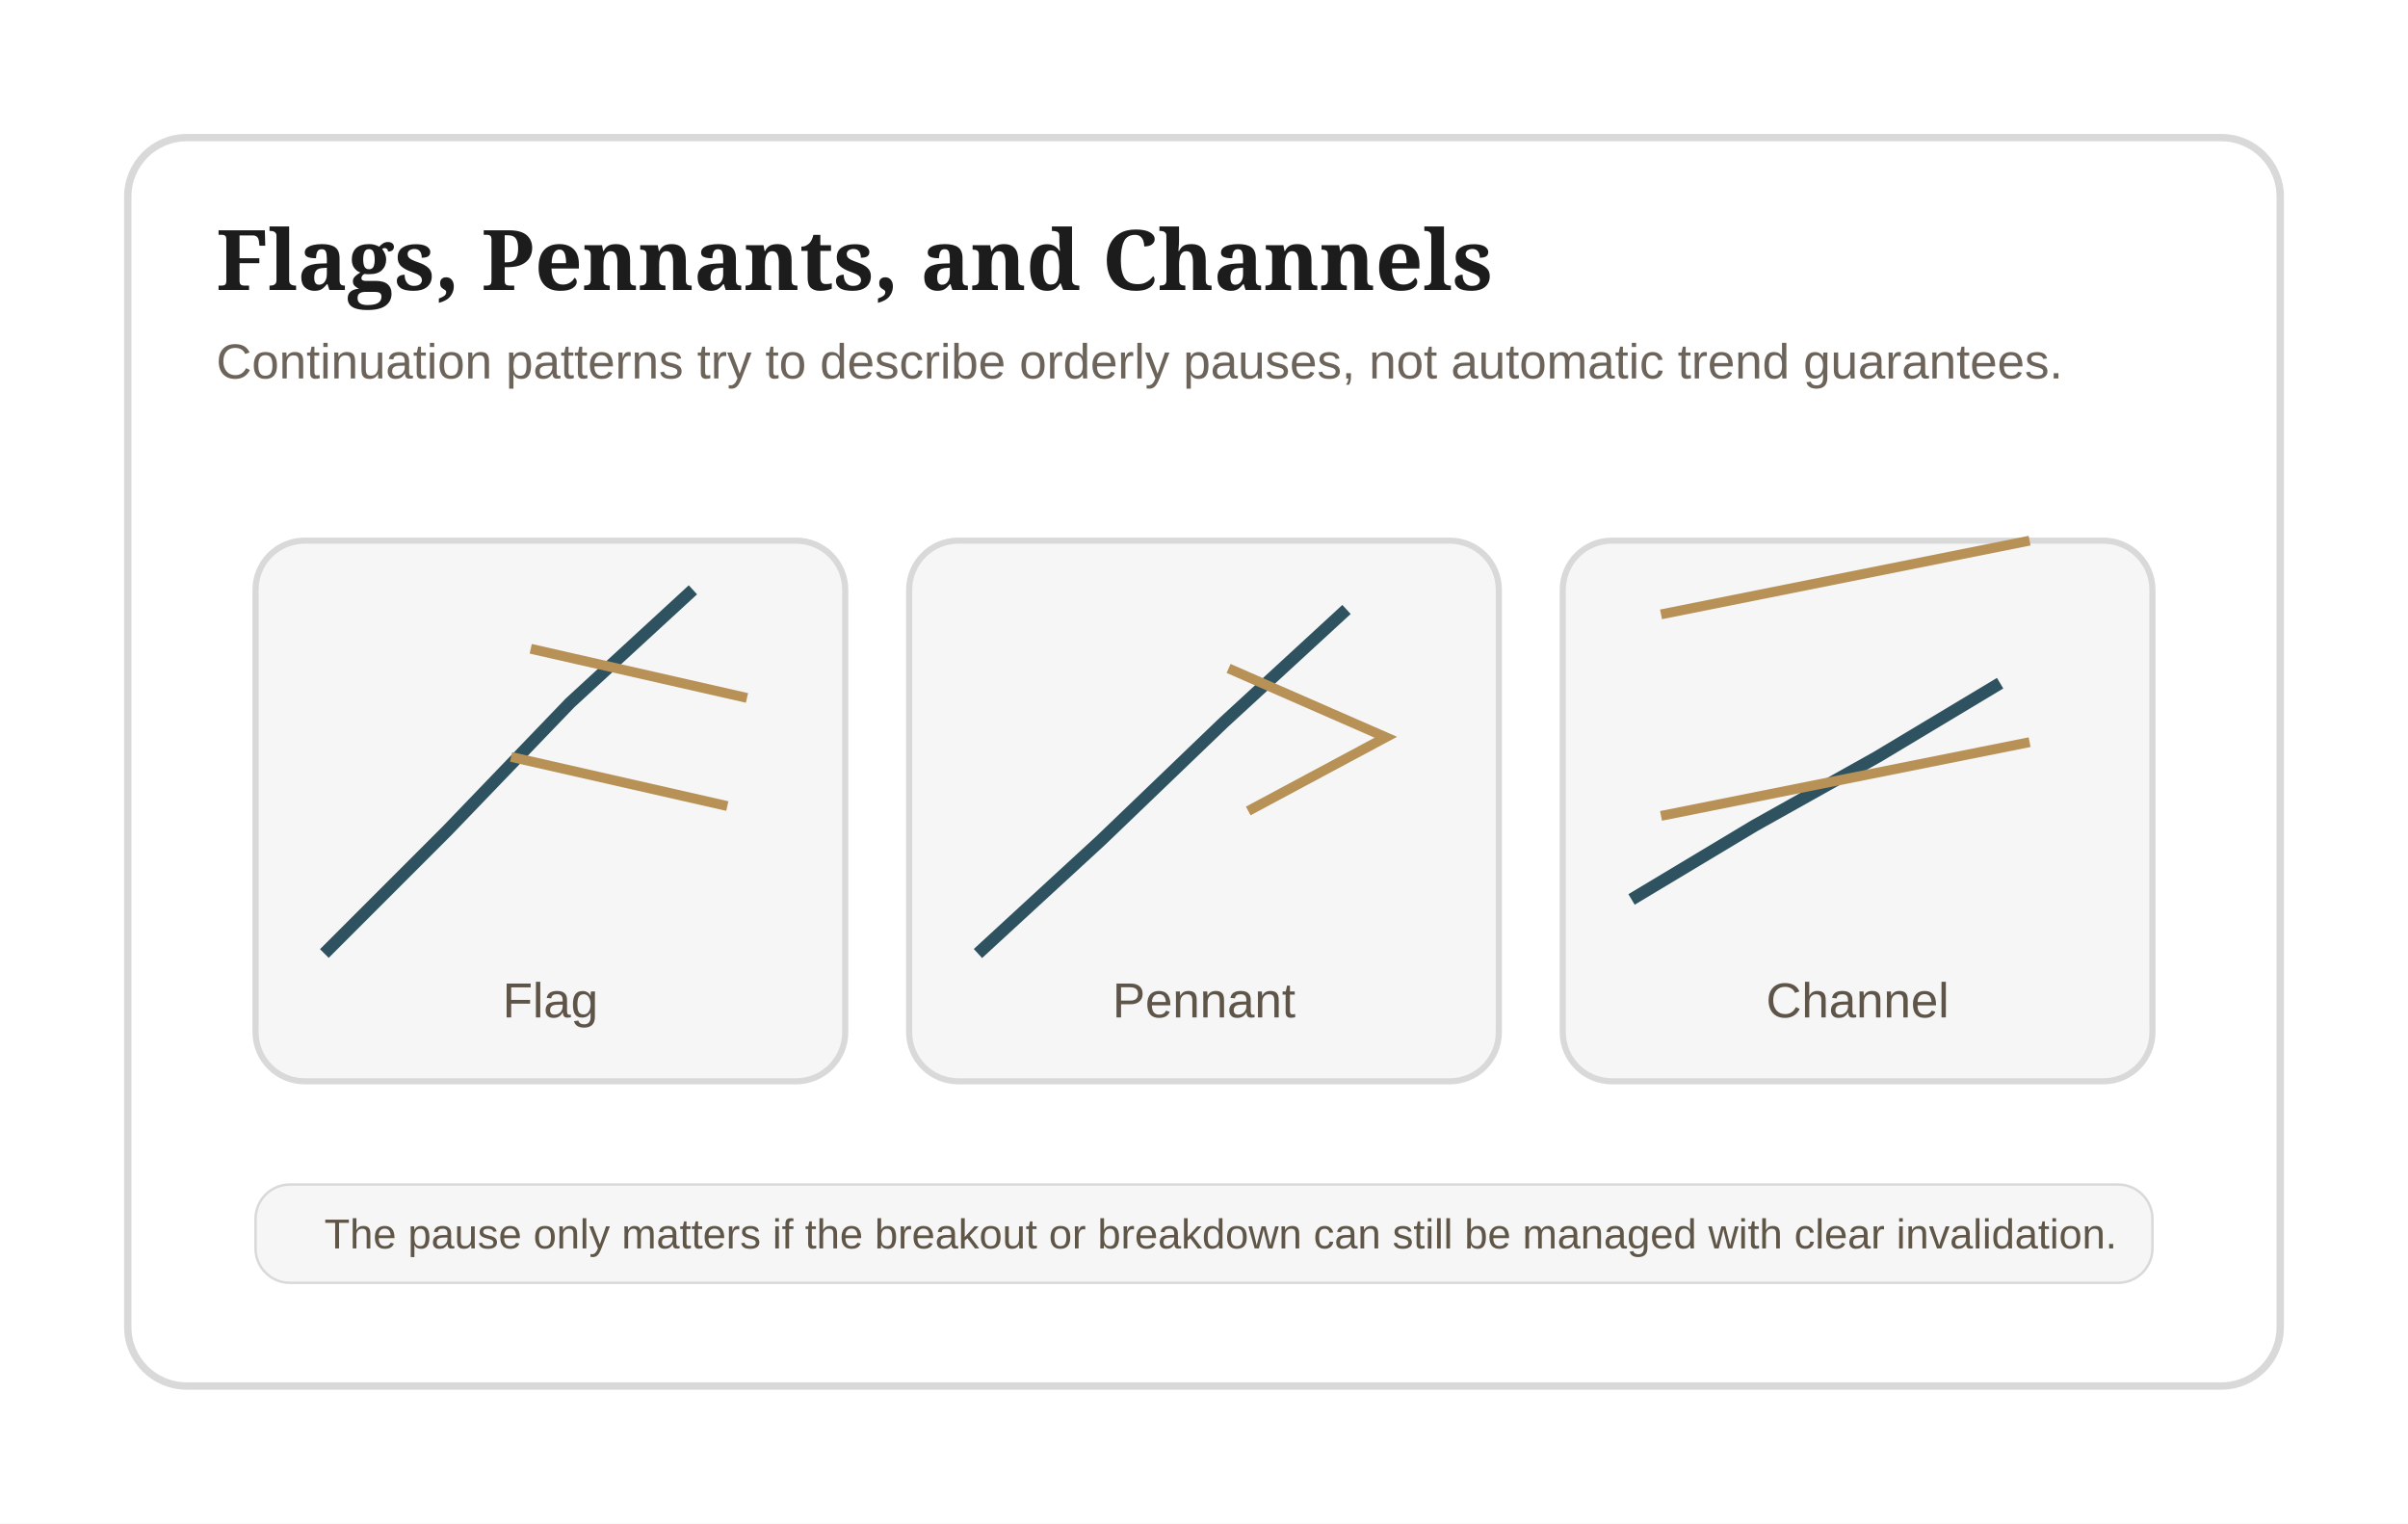
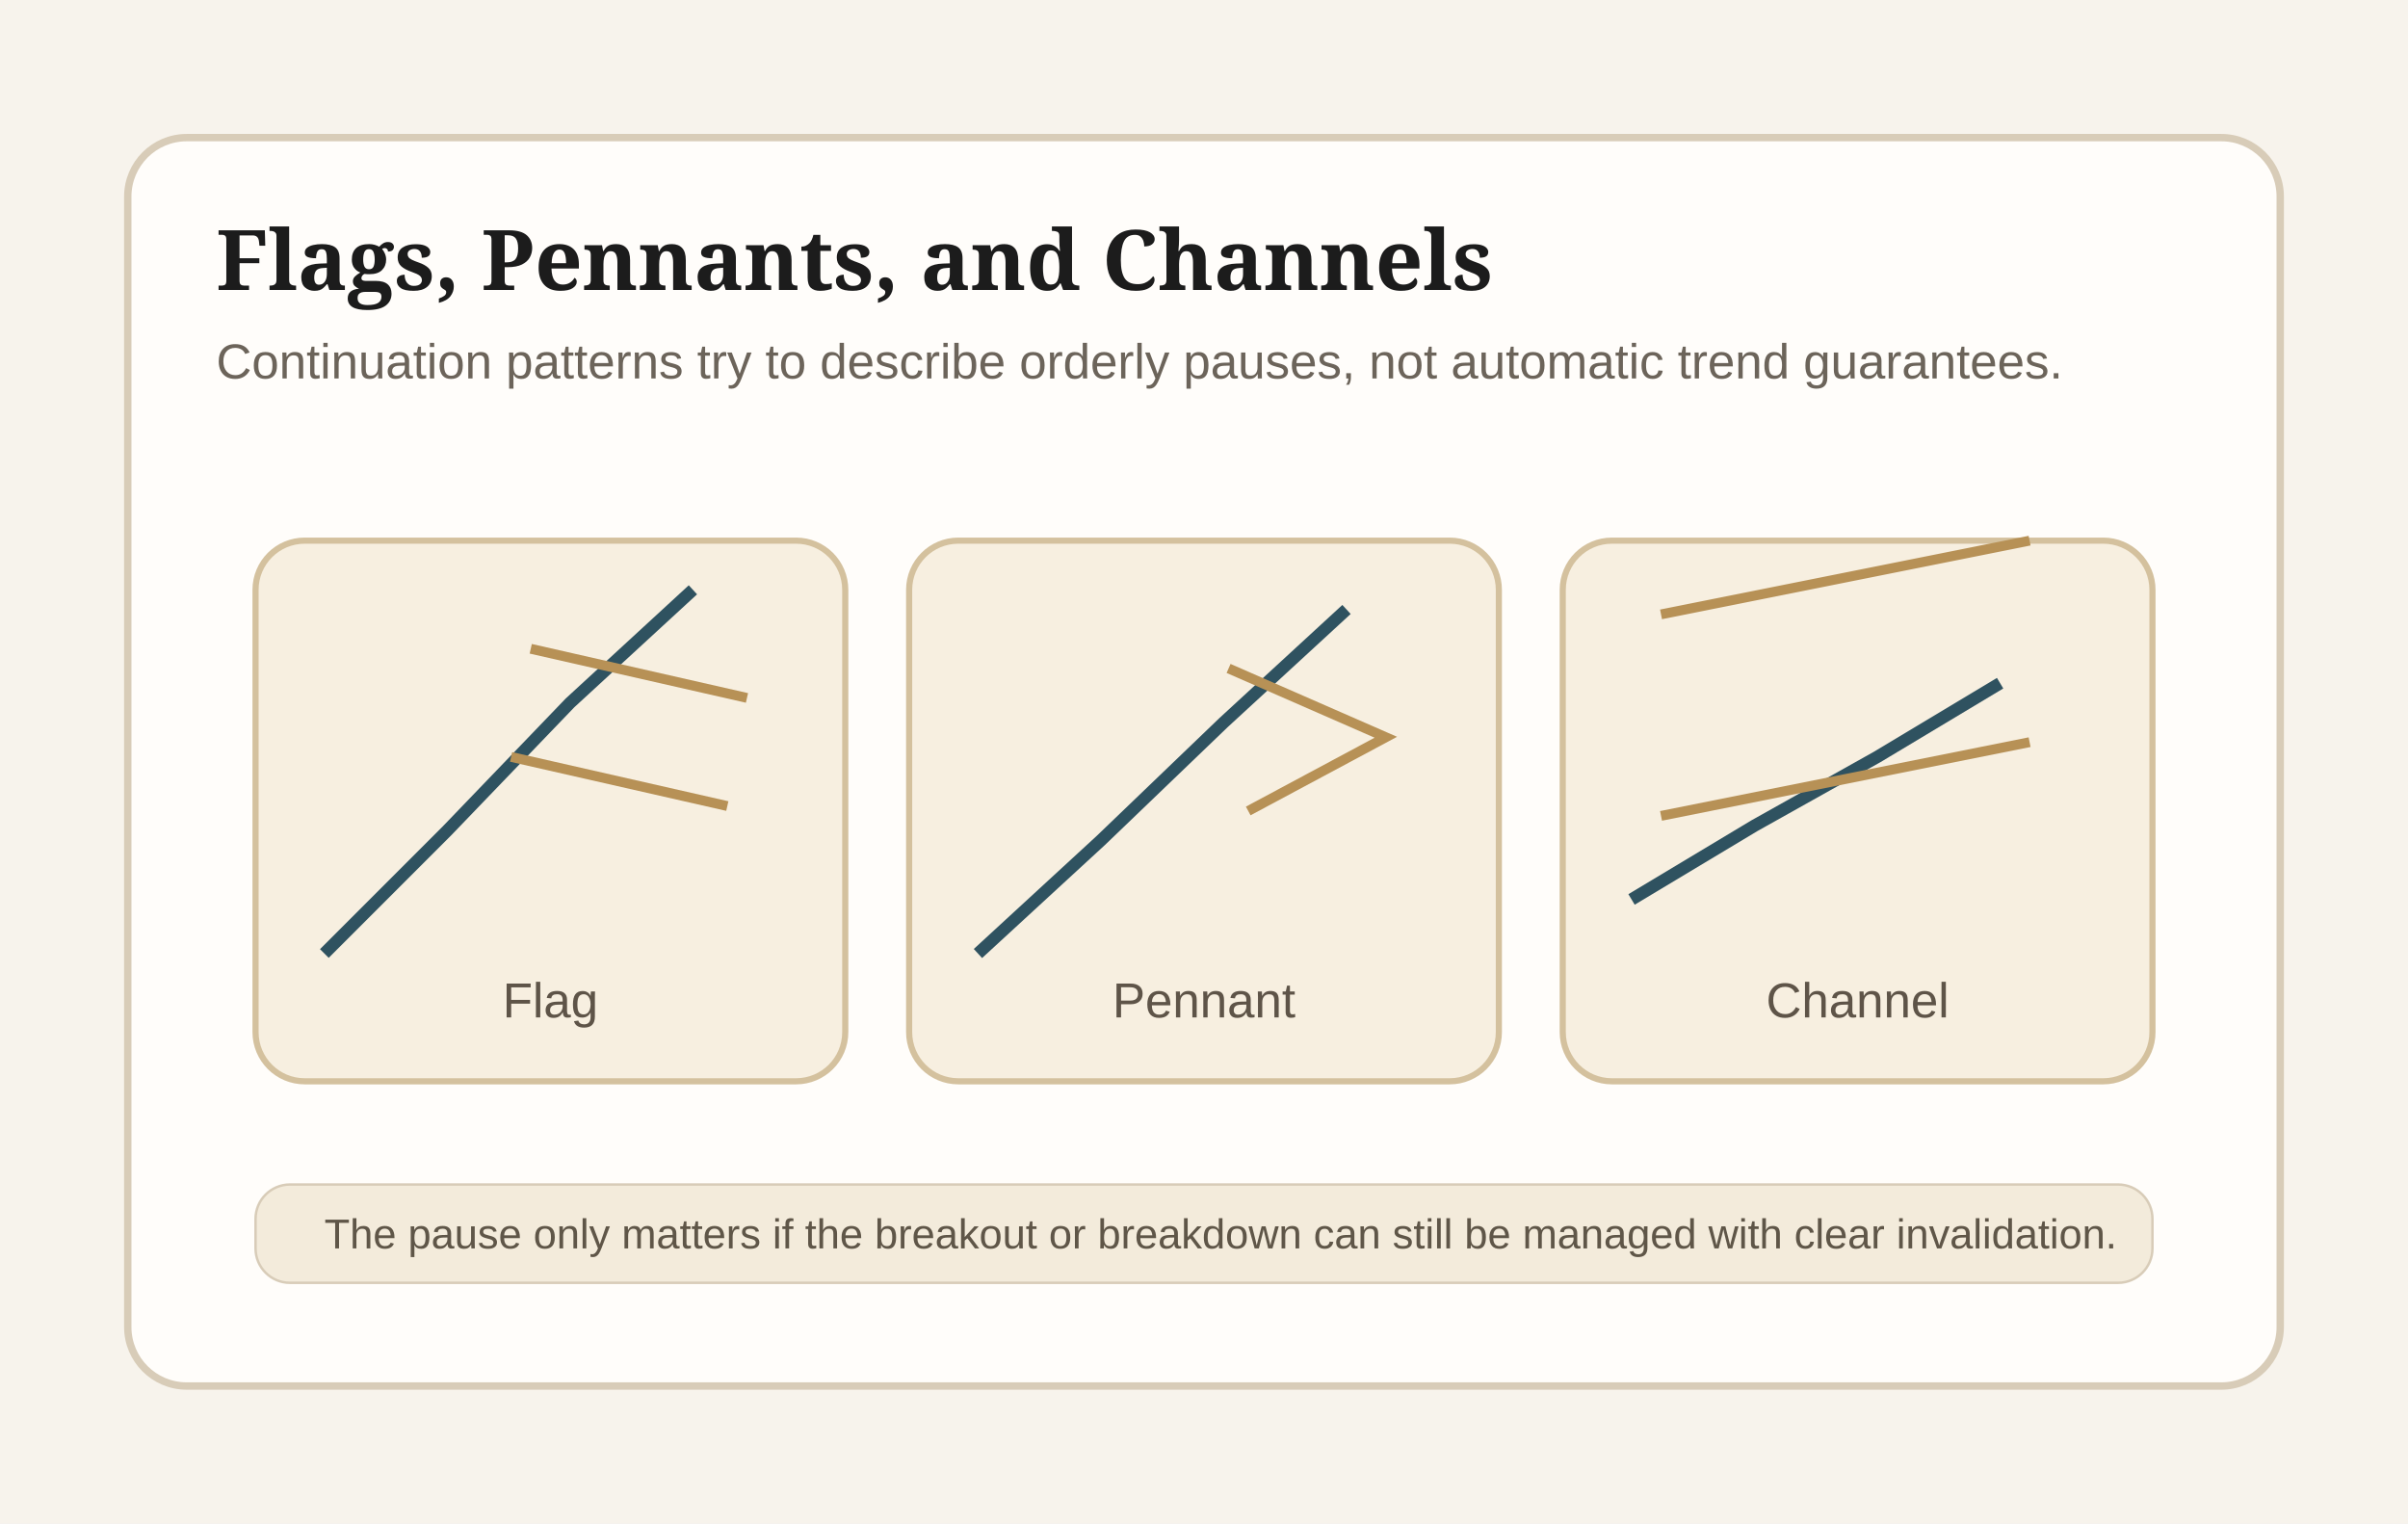
<svg xmlns="http://www.w3.org/2000/svg" viewBox="0 0 980 620" role="img" aria-label="Flags and channels">
-   <rect width="980" height="620" fill="#ffffff" />
-   <rect x="52" y="56" width="876" height="508" rx="24" fill="#ffffff" stroke="#d9d9d9" stroke-width="3" />
+   <rect width="980" height="620" fill="#f7f3ec" />
+   <rect x="52" y="56" width="876" height="508" rx="24" fill="#fffdfa" stroke="#d8ccb8" stroke-width="3" />
  <text x="88" y="118" fill="#1c1c1c" font-family="Georgia, serif" font-size="34" font-weight="700">Flags, Pennants, and Channels</text>
  <text x="88" y="154" fill="#6c645a" font-family="Arial, sans-serif" font-size="20">Continuation patterns try to describe orderly pauses, not automatic trend guarantees.</text>
  <g font-family="Arial, sans-serif" text-anchor="middle">
-     <rect x="104" y="220" width="240" height="220" rx="20" fill="#f6f6f6" stroke="#d9d9d9" stroke-width="2.5" />
+     <rect x="104" y="220" width="240" height="220" rx="20" fill="#f7efe0" stroke="#d4c19e" stroke-width="2.5" />
    <path d="M132 388 182 338 232 286 282 240" fill="none" stroke="#2f5260" stroke-width="5" />
    <path d="M216 264 304 284" fill="none" stroke="#b79156" stroke-width="4" />
    <path d="M208 308 296 328" fill="none" stroke="#b79156" stroke-width="4" />
    <text x="224" y="414" fill="#5e5448" font-size="20">Flag</text>
-     <rect x="370" y="220" width="240" height="220" rx="20" fill="#f6f6f6" stroke="#d9d9d9" stroke-width="2.5" />
+     <rect x="370" y="220" width="240" height="220" rx="20" fill="#f7efe0" stroke="#d4c19e" stroke-width="2.5" />
    <path d="M398 388 448 342 498 294 548 248" fill="none" stroke="#2f5260" stroke-width="5" />
    <path d="M500 272 564 300 508 330" fill="none" stroke="#b79156" stroke-width="4" />
    <text x="490" y="414" fill="#5e5448" font-size="20">Pennant</text>
-     <rect x="636" y="220" width="240" height="220" rx="20" fill="#f6f6f6" stroke="#d9d9d9" stroke-width="2.5" />
+     <rect x="636" y="220" width="240" height="220" rx="20" fill="#f7efe0" stroke="#d4c19e" stroke-width="2.5" />
    <path d="M664 366 714 336 764 308 814 278" fill="none" stroke="#2f5260" stroke-width="5" />
    <path d="M676 250 826 220" fill="none" stroke="#b79156" stroke-width="4" />
    <path d="M676 332 826 302" fill="none" stroke="#b79156" stroke-width="4" />
    <text x="756" y="414" fill="#5e5448" font-size="20">Channel</text>
  </g>
-   <rect x="104" y="482" width="772" height="40" rx="14" fill="#f6f6f6" stroke="#d9d9d9" />
+   <rect x="104" y="482" width="772" height="40" rx="14" fill="#f3ebdb" stroke="#d8ccb8" />
  <text x="132" y="508" fill="#5f5648" font-family="Arial, sans-serif" font-size="17">The pause only matters if the breakout or breakdown can still be managed with clear invalidation.</text>
</svg>
